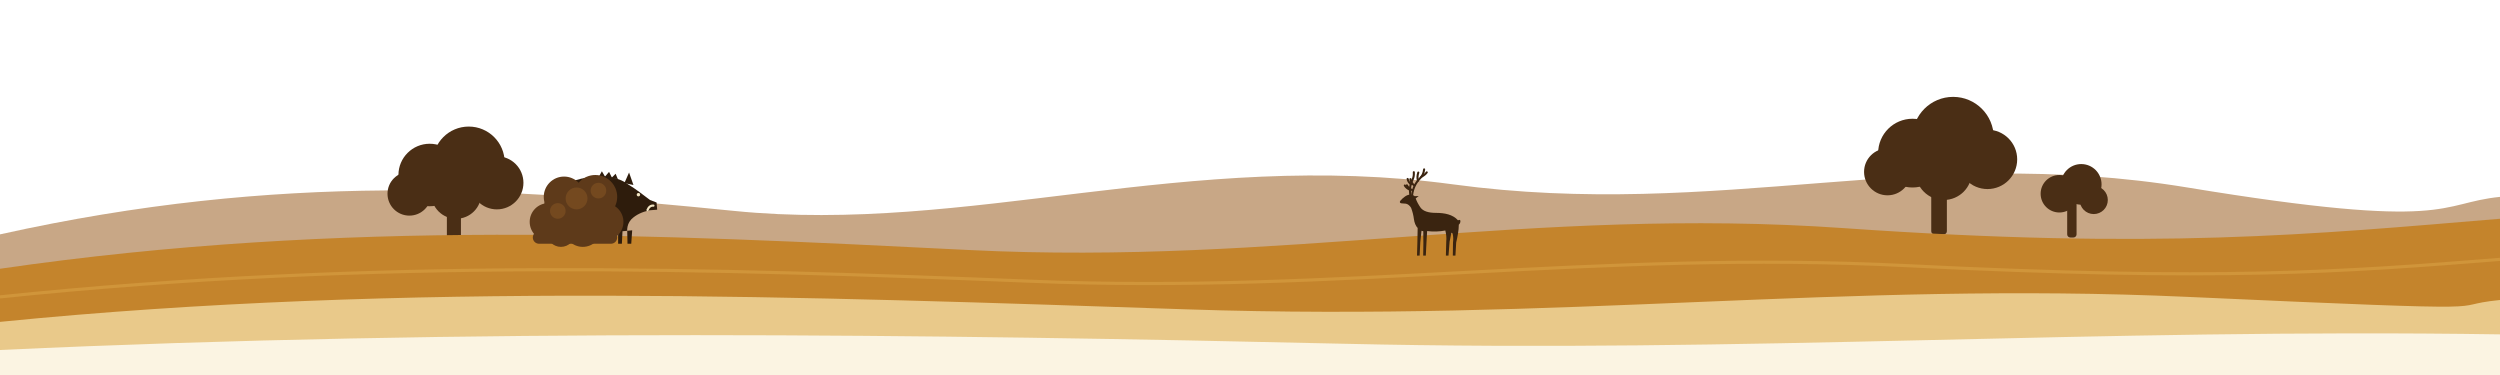
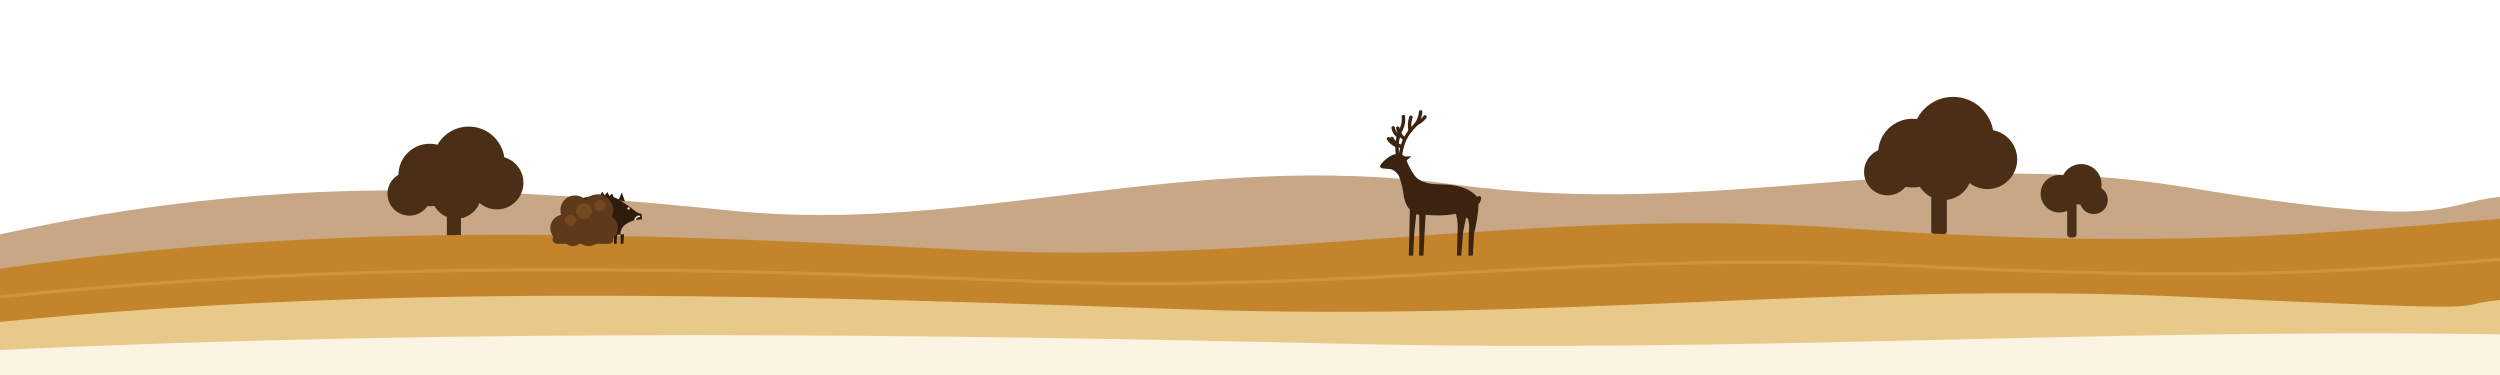
<svg xmlns="http://www.w3.org/2000/svg" viewBox="0 0 1600 240" preserveAspectRatio="xMidYMax slice">
  <path fill="#9a5f22" opacity=".55" d="M0 150 C 180 110 320 120 470 135 S 760 95 930 118 S 1230 92 1400 120 S 1560 130 1600 126 V240 H0Z" />
  <g fill="#4a2e15">
    <rect x="286" y="118" width="9" height="40" rx="2" />
    <circle cx="275" cy="112" r="20" />
    <circle cx="300" cy="104" r="23" />
    <circle cx="318" cy="117" r="17" />
    <circle cx="262" cy="124" r="14" />
    <circle cx="292" cy="124" r="16" />
    <rect x="1236" y="104" width="10" height="46" rx="2" />
    <circle cx="1224" cy="98" r="22" />
    <circle cx="1250" cy="88" r="26" />
    <circle cx="1272" cy="102" r="19" />
    <circle cx="1208" cy="110" r="15" />
    <circle cx="1244" cy="110" r="18" />
    <rect x="1323" y="128" width="6" height="24" rx="2" />
    <circle cx="1318" cy="124" r="12" />
    <circle cx="1332" cy="118" r="13" />
    <circle cx="1340" cy="128" r="9" />
  </g>
  <path fill="#c4842c" d="M0 172 C 220 140 420 150 620 160 S 980 132 1180 146 S 1480 150 1600 140 V240 H0Z" />
  <path fill="none" stroke="#d9a043" stroke-width="2" opacity=".6" d="M0 190 C 240 165 460 172 660 180 S 1020 160 1220 170 S 1500 174 1600 166" />
-   <g transform="translate(345 104) scale(1)">
+   <g transform="translate(356.5 118.6) scale(.72)">
    <g fill="#2e1c0c">
      <path d="M8 22 C 12 14 24 10 36 9 C 44 8.5 52 10 57 14 C 62 17 67 21 71 24 L 75.2 25.6 L 75.6 30.2 L 70.6 30.6                C 66 31.6 62 33.4 59 36.4 C 57.2 38.4 56.6 40.4 56.4 42.6 L 56.6 52 L 59 52 L 59.6 43.4                L 53.4 44 L 53 52 L 50.6 52 L 50.6 43.6 C 42 45.6 32 45.4 24 43.6 L 14 41.2 C 10 38.4 7.4 33 8 22 Z" />
      <path d="M54.6 13.2 L 57.6 6.4 L 60.4 14.4 Z" />
      <path d="M38 9.6 L 40.2 5.6 L 42.2 9 L 44.8 6 L 46.6 9.6 L 49 7.2 L 50.4 10.6 Z" />
    </g>
    <circle cx="63.6" cy="20.6" r="1.1" fill="#f3e5c2" />
    <path d="M69.4 30.4 C 70.2 28.4 71.6 27.4 73.2 27.6" fill="none" stroke="#f3e5c2" stroke-width="1.4" stroke-linecap="round" />
    <g fill="#5e3a1a">
      <circle cx="20" cy="30" r="17" />
      <circle cx="16" cy="22" r="13" />
      <circle cx="36" cy="22" r="14" />
      <circle cx="6" cy="38" r="12" />
      <circle cx="42" cy="38" r="12" />
      <circle cx="28" cy="42" r="12" />
      <circle cx="14" cy="45" r="9" />
      <rect x="-4" y="44" width="54" height="8" rx="4" />
    </g>
    <g fill="#74491f">
      <circle cx="24" cy="23" r="7" />
      <circle cx="38" cy="18" r="5" />
      <circle cx="12" cy="31" r="5" />
    </g>
  </g>
-   <g transform="translate(886 112) scale(.6)">
+   <g transform="translate(866.8 77.6) scale(1)">
    <g fill="#3a2410">
      <path d="M27 21 C 24 21 20 24 17 27.5 C 16 28.8 16.6 30 18 30.2 L 23 30.6 C 25 31 27 32.5 28.5 35              C 30 39 31 43 31.5 47 C 32 51 33.5 54.5 35.5 56.5              L 35.2 72 L 34.8 86 L 37.6 86 L 38.3 72 L 39.6 59.5              L 41.5 60 L 41.6 73 L 41.4 86 L 44.2 86 L 44.9 72 L 45.6 59.8              C 52 60.6 59 60.4 65 59.2              C 66 63 66.4 67 66 71 L 65.6 86 L 68.4 86 L 69.6 71 L 71.5 61.5              L 72.8 62.5 C 73.6 66 73.6 69 73.2 72 L 73 86 L 75.8 86 L 76.6 72 C 78 66 79.4 59 79.4 53              C 80.6 52 81.4 50.2 81 48.4 C 80.2 47.6 79.4 47.8 78.6 48.4              C 73 42 64 40.4 55 40.4 C 47 40.4 41.4 38.6 38.6 34.8 C 36.4 31.6 34.6 28.4 33.4 25              L 36.6 22.4 L 32.4 22.6 C 31 21.4 29.2 20.8 27 21 Z" />
    </g>
    <g fill="none" stroke="#3a2410" stroke-width="2.2" stroke-linecap="round" stroke-linejoin="round">
      <path d="M29.6 21 C 30.6 14 33 8.5 38.5 3 C 40.5 1 42 -2 42.4 -6" />
      <path d="M30.4 16.4 C 27.6 15.4 25.2 13.4 24 11" />
      <path d="M32 11.2 C 29.6 9.6 28.2 7 27.8 4.4" />
      <path d="M35.8 6 C 35 3.4 35.2 0.4 36.2 -2.6" />
      <path d="M39.6 1.8 C 41.8 0.6 43.8 -0.8 45.2 -2.8" />
      <path d="M27.6 21 C 26.8 15.4 27.4 10 30.2 4.6 C 31.2 2.6 31.6 0 31.4 -3" />
      <path d="M27.2 15.6 C 25 14.8 23 13.2 21.8 11.2" />
      <path d="M28.4 9.8 C 26.4 8.4 25.2 6.4 24.8 4.2" />
    </g>
  </g>
  <path fill="#e9c98a" d="M0 206 C 260 180 520 190 760 198 S 1180 180 1400 190 S 1560 196 1600 192 V240 H0Z" />
  <path fill="#fbf4e2" d="M0 224 C 300 210 600 214 860 220 S 1340 210 1600 214 V240 H0Z" />
</svg>
